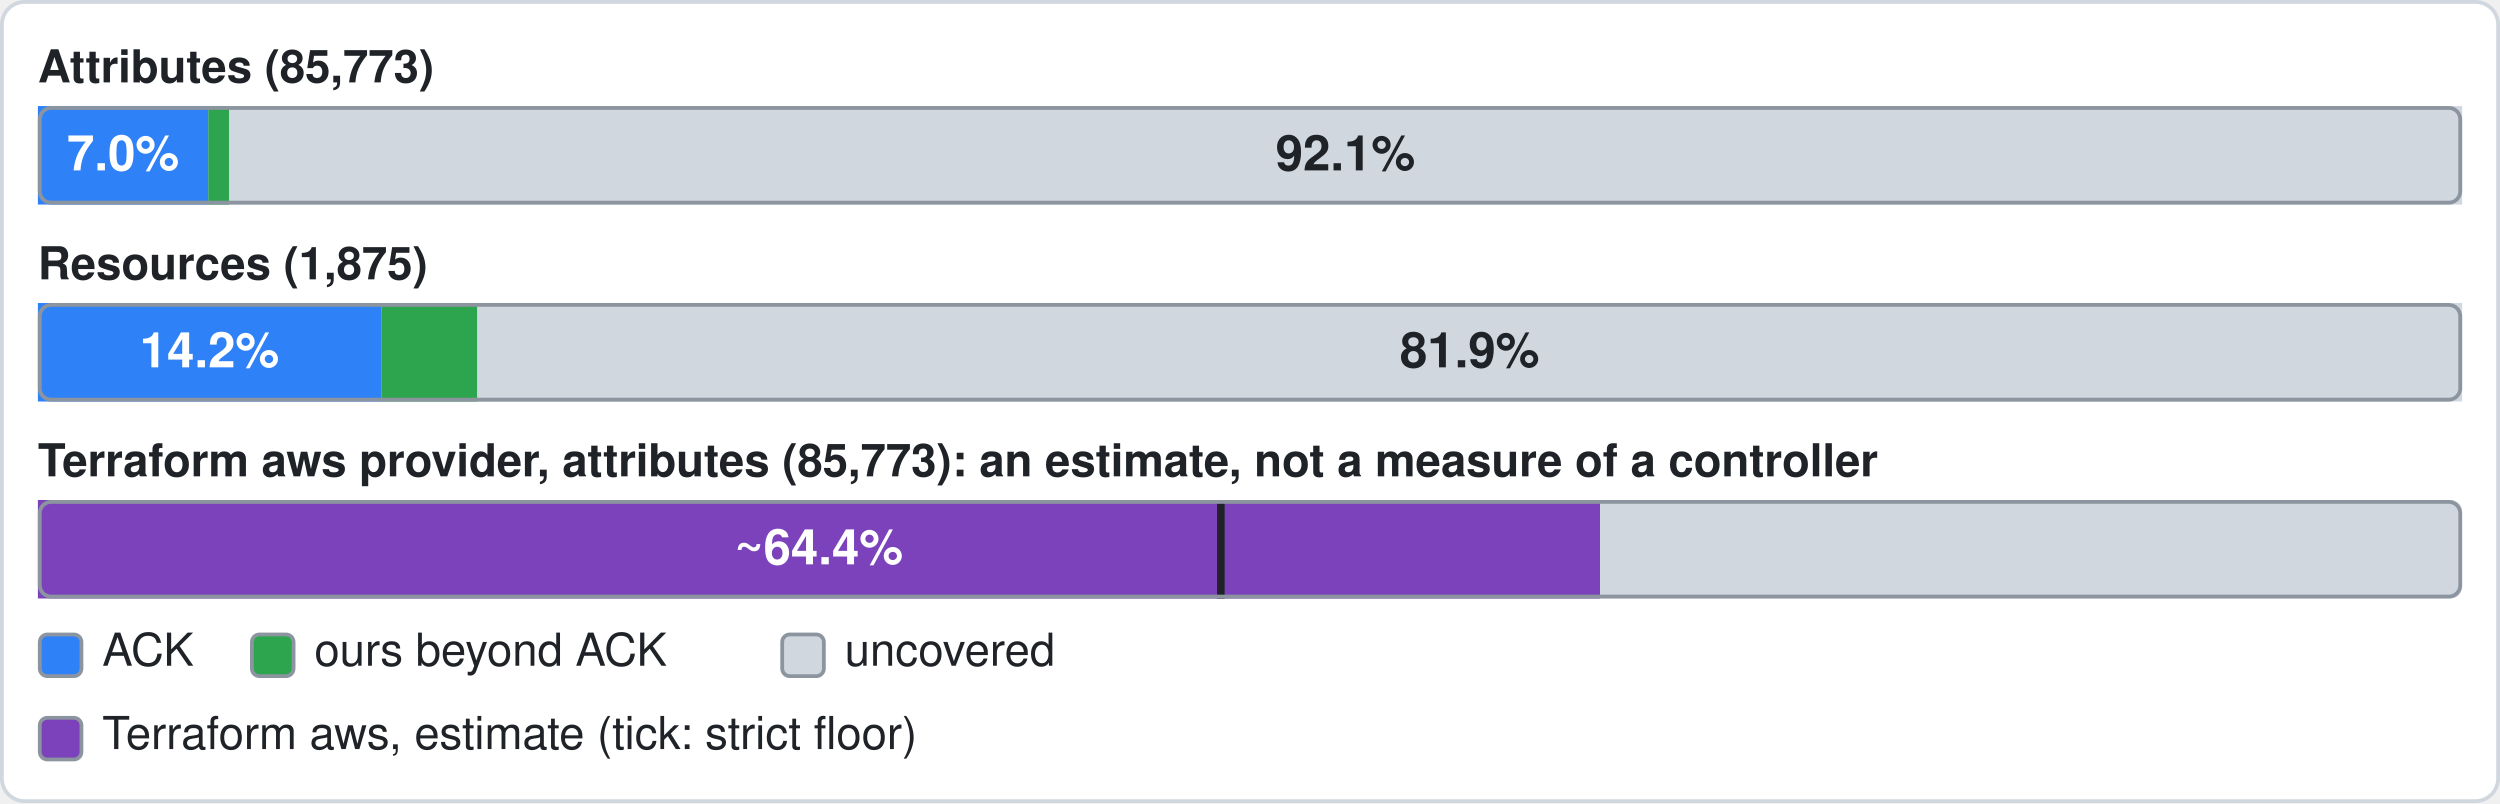
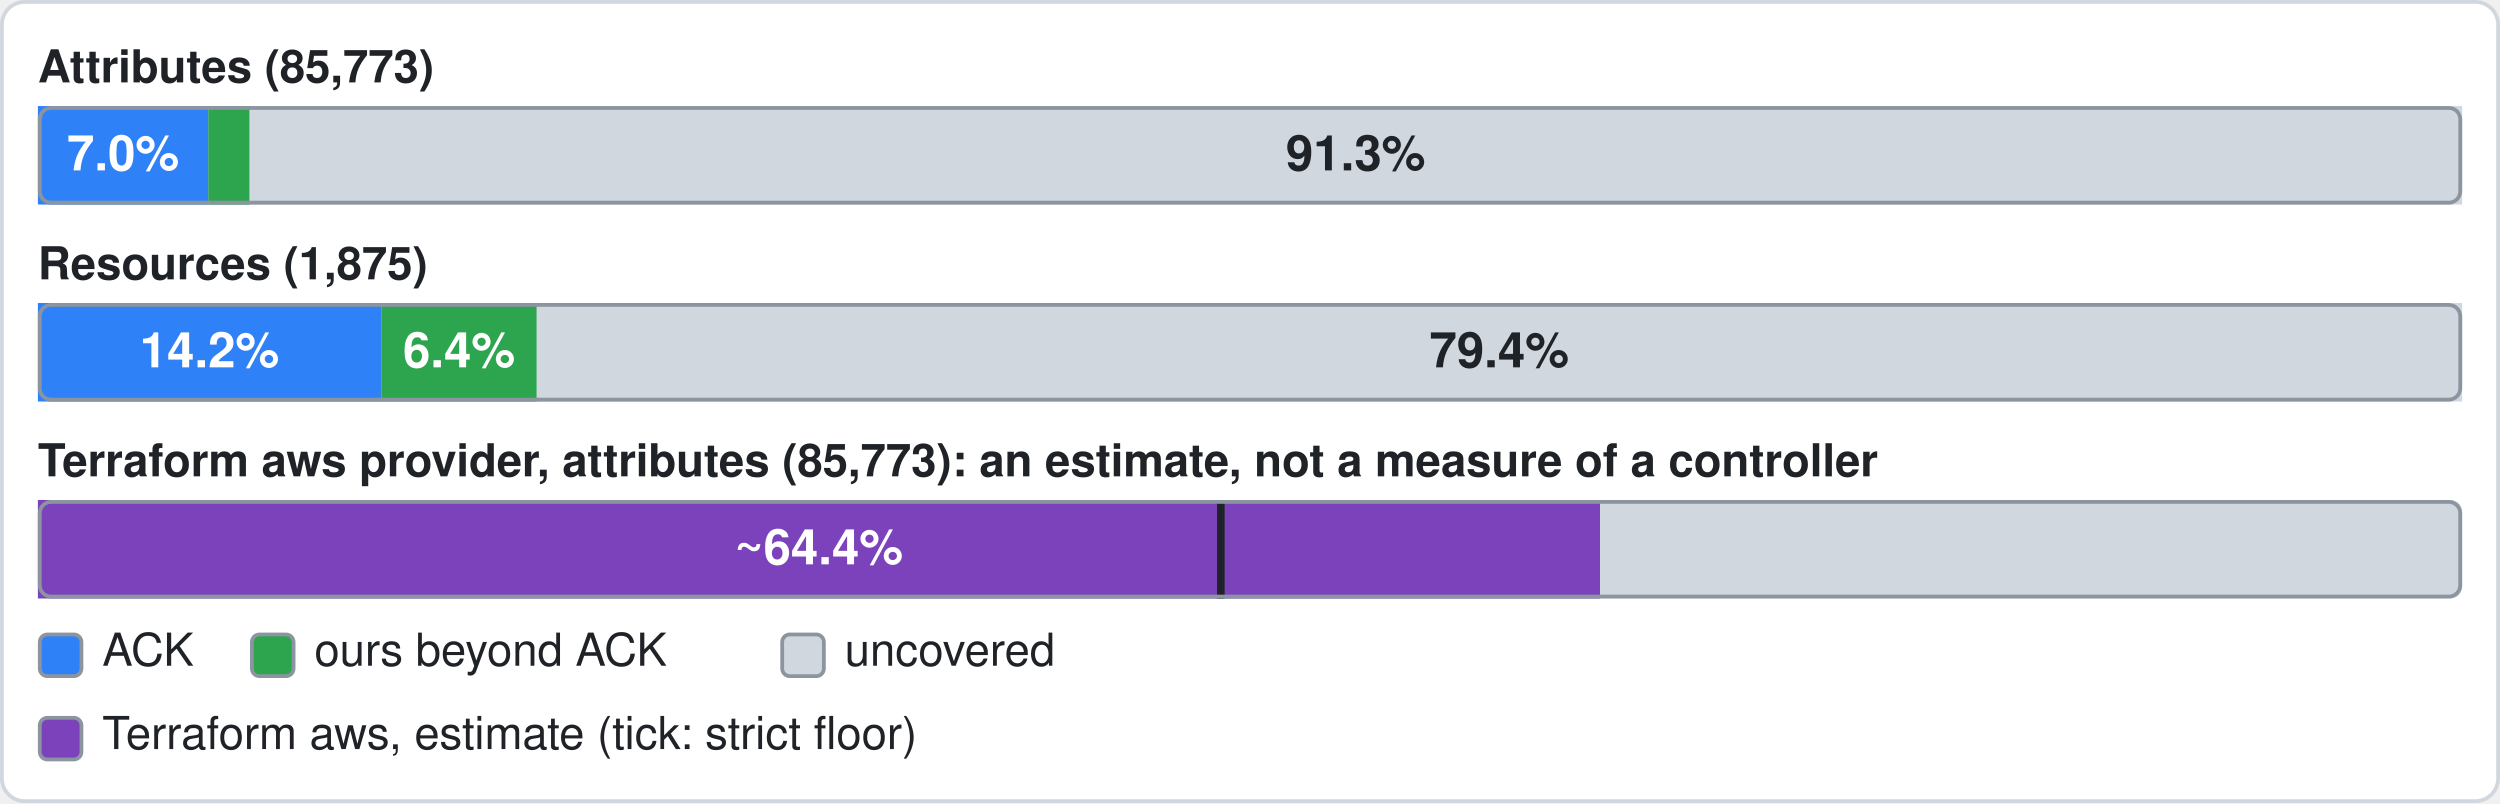
- <svg xmlns="http://www.w3.org/2000/svg" width="660" height="212" viewBox="0 0 660 212" role="img" aria-label="All services: official 7.0%, ours beyond official 0.9%, uncovered 92.1% of 85773 attributes; Terraform aws provider (estimate): 64.4% of 85773 attributes, at least 48.8%; resources: official 14.2%, ours beyond official 3.9%, uncovered 81.9% of 1875">
+ <svg xmlns="http://www.w3.org/2000/svg" width="660" height="212" viewBox="0 0 660 212" role="img" aria-label="All services: official 7.0%, ours beyond official 1.7%, uncovered 91.3% of 85773 attributes; Terraform aws provider (estimate): 64.4% of 85773 attributes, at least 48.8%; resources: official 14.2%, ours beyond official 6.4%, uncovered 79.4% of 1875">
  <rect x="0.5" y="0.5" width="659" height="211" rx="6" fill="#ffffff" stroke="#d0d7de" />
  <text x="10" y="19" font-family="-apple-system,BlinkMacSystemFont,'Segoe UI',Helvetica,Arial,sans-serif" font-size="12" font-weight="600" fill="#1f2328" dominant-baseline="central">Attributes (85,773)</text>
  <rect x="10" y="28" width="640" height="26" rx="3" fill="#d0d7de" />
  <rect x="10" y="28" width="45" height="26" fill="#2f81f7" />
  <text x="32.5" y="42" font-family="-apple-system,BlinkMacSystemFont,'Segoe UI',Helvetica,Arial,sans-serif" font-size="13" font-weight="600" fill="#ffffff" text-anchor="middle" dominant-baseline="central">7.0%</text>
-   <rect x="55" y="28" width="5.5" height="26" fill="#2da44e" />
-   <rect x="60.5" y="28" width="589.5" height="26" fill="#d0d7de" />
-   <text x="355.2" y="42" font-family="-apple-system,BlinkMacSystemFont,'Segoe UI',Helvetica,Arial,sans-serif" font-size="13" font-weight="600" fill="#1f2328" text-anchor="middle" dominant-baseline="central">92.1%</text>
+   <rect x="55" y="28" width="10.9" height="26" fill="#2da44e" />
+   <rect x="65.9" y="28" width="584.1" height="26" fill="#d0d7de" />
+   <text x="357.9" y="42" font-family="-apple-system,BlinkMacSystemFont,'Segoe UI',Helvetica,Arial,sans-serif" font-size="13" font-weight="600" fill="#1f2328" text-anchor="middle" dominant-baseline="central">91.3%</text>
  <rect x="10.5" y="28.5" width="639" height="25" rx="3" fill="none" stroke="#8c959f" />
  <text x="10" y="71" font-family="-apple-system,BlinkMacSystemFont,'Segoe UI',Helvetica,Arial,sans-serif" font-size="12" font-weight="600" fill="#1f2328" dominant-baseline="central">Resources (1,875)</text>
  <rect x="10" y="80" width="640" height="26" rx="3" fill="#d0d7de" />
  <rect x="10" y="80" width="90.7" height="26" fill="#2f81f7" />
  <text x="55.3" y="94" font-family="-apple-system,BlinkMacSystemFont,'Segoe UI',Helvetica,Arial,sans-serif" font-size="13" font-weight="600" fill="#ffffff" text-anchor="middle" dominant-baseline="central">14.2%</text>
-   <rect x="100.7" y="80" width="25.3" height="26" fill="#2da44e" />
-   <rect x="126" y="80" width="524" height="26" fill="#d0d7de" />
-   <text x="388" y="94" font-family="-apple-system,BlinkMacSystemFont,'Segoe UI',Helvetica,Arial,sans-serif" font-size="13" font-weight="600" fill="#1f2328" text-anchor="middle" dominant-baseline="central">81.9%</text>
+   <rect x="100.7" y="80" width="41" height="26" fill="#2da44e" />
+   <text x="121.2" y="94" font-family="-apple-system,BlinkMacSystemFont,'Segoe UI',Helvetica,Arial,sans-serif" font-size="13" font-weight="600" fill="#ffffff" text-anchor="middle" dominant-baseline="central">6.4%</text>
+   <rect x="141.7" y="80" width="508.3" height="26" fill="#d0d7de" />
+   <text x="395.8" y="94" font-family="-apple-system,BlinkMacSystemFont,'Segoe UI',Helvetica,Arial,sans-serif" font-size="13" font-weight="600" fill="#1f2328" text-anchor="middle" dominant-baseline="central">79.4%</text>
  <rect x="10.5" y="80.5" width="639" height="25" rx="3" fill="none" stroke="#8c959f" />
  <text x="10" y="123" font-family="-apple-system,BlinkMacSystemFont,'Segoe UI',Helvetica,Arial,sans-serif" font-size="12" font-weight="600" fill="#1f2328" dominant-baseline="central">Terraform aws provider, attributes (85,773): an estimate, not a measure of a controller</text>
  <rect x="10" y="132" width="640" height="26" rx="3" fill="#d0d7de" />
  <rect x="10" y="132" width="412.4" height="26" fill="#7b42bc" />
  <rect x="321.3" y="132" width="2" height="26" fill="#1f2328" />
  <text x="216.2" y="146" font-family="-apple-system,BlinkMacSystemFont,'Segoe UI',Helvetica,Arial,sans-serif" font-size="13" font-weight="600" fill="#ffffff" text-anchor="middle" dominant-baseline="central">~64.4%</text>
  <rect x="10.5" y="132.5" width="639" height="25" rx="3" fill="none" stroke="#8c959f" />
  <rect x="10.5" y="167.5" width="11" height="11" rx="2" fill="#2f81f7" stroke="#8c959f" />
  <text x="27" y="173" font-family="-apple-system,BlinkMacSystemFont,'Segoe UI',Helvetica,Arial,sans-serif" font-size="12" fill="#1f2328" dominant-baseline="central">ACK</text>
  <rect x="66.5" y="167.5" width="11" height="11" rx="2" fill="#2da44e" stroke="#8c959f" />
  <text x="83" y="173" font-family="-apple-system,BlinkMacSystemFont,'Segoe UI',Helvetica,Arial,sans-serif" font-size="12" fill="#1f2328" dominant-baseline="central">ours beyond ACK</text>
  <rect x="206.5" y="167.5" width="11" height="11" rx="2" fill="#d0d7de" stroke="#8c959f" />
  <text x="223" y="173" font-family="-apple-system,BlinkMacSystemFont,'Segoe UI',Helvetica,Arial,sans-serif" font-size="12" fill="#1f2328" dominant-baseline="central">uncovered</text>
  <rect x="10.5" y="189.5" width="11" height="11" rx="2" fill="#7b42bc" stroke="#8c959f" />
  <text x="27" y="195" font-family="-apple-system,BlinkMacSystemFont,'Segoe UI',Helvetica,Arial,sans-serif" font-size="12" fill="#1f2328" dominant-baseline="central">Terraform aws, estimate (tick: strict floor)</text>
</svg>
